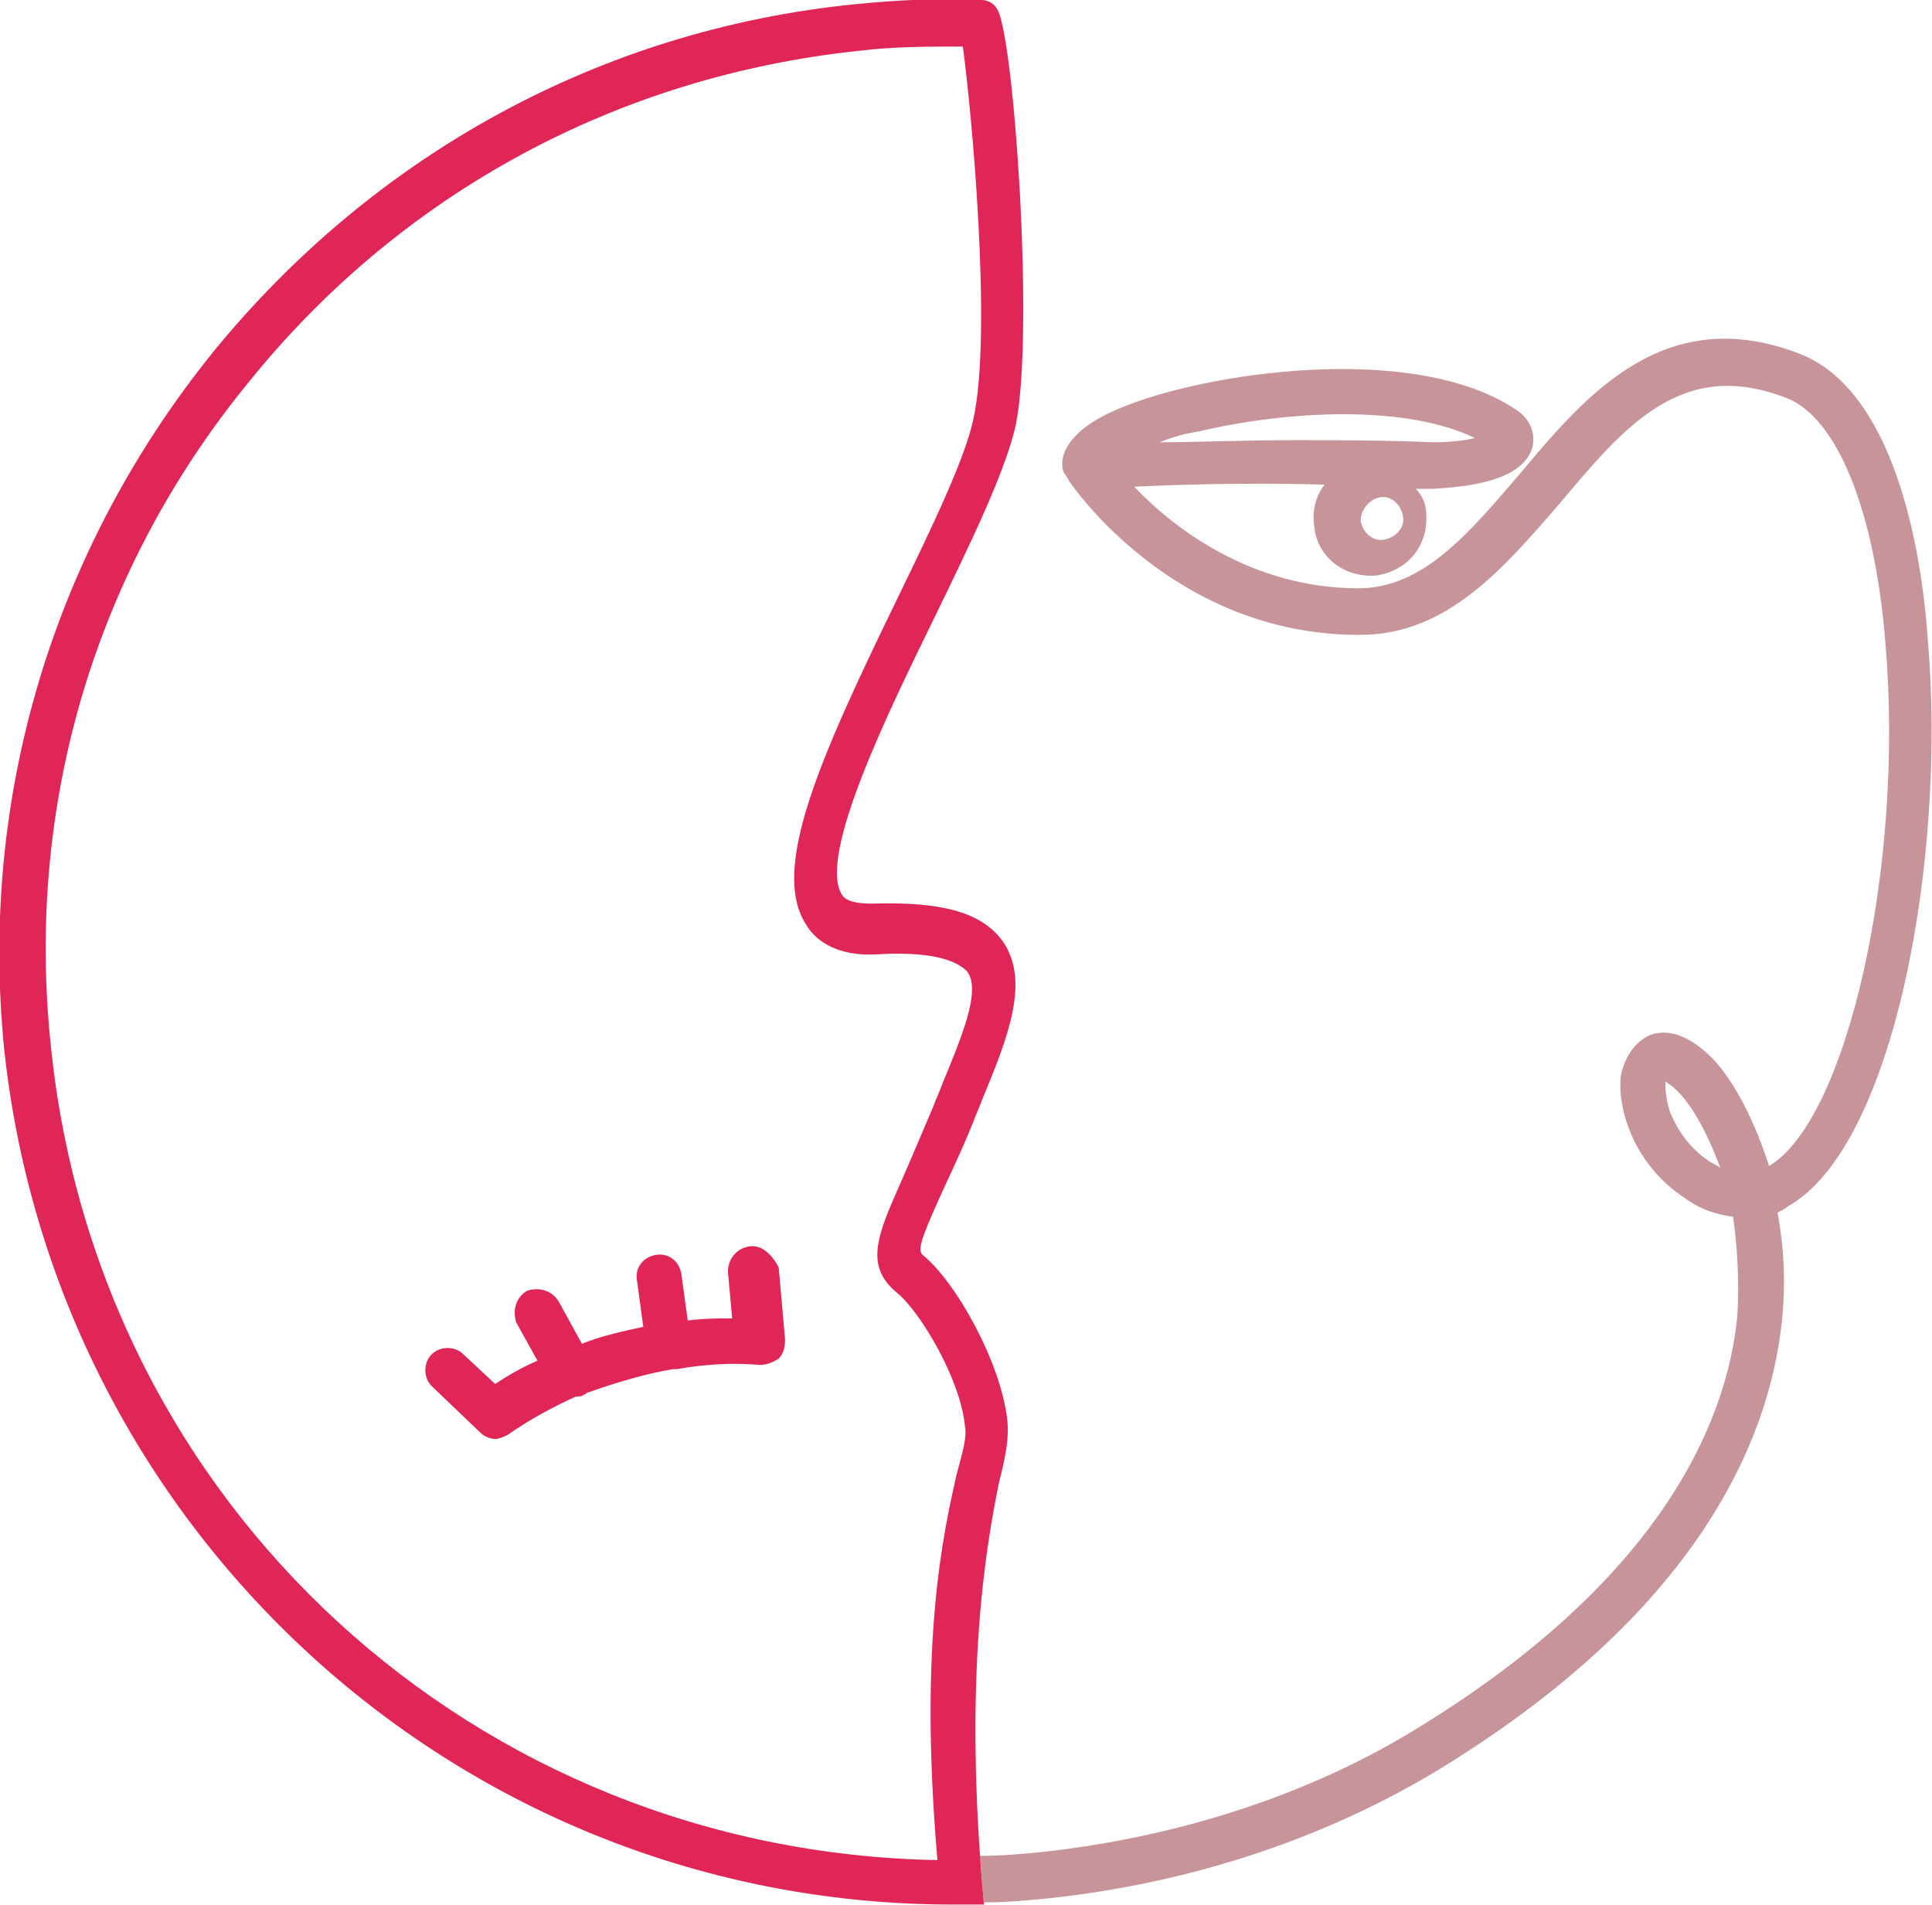
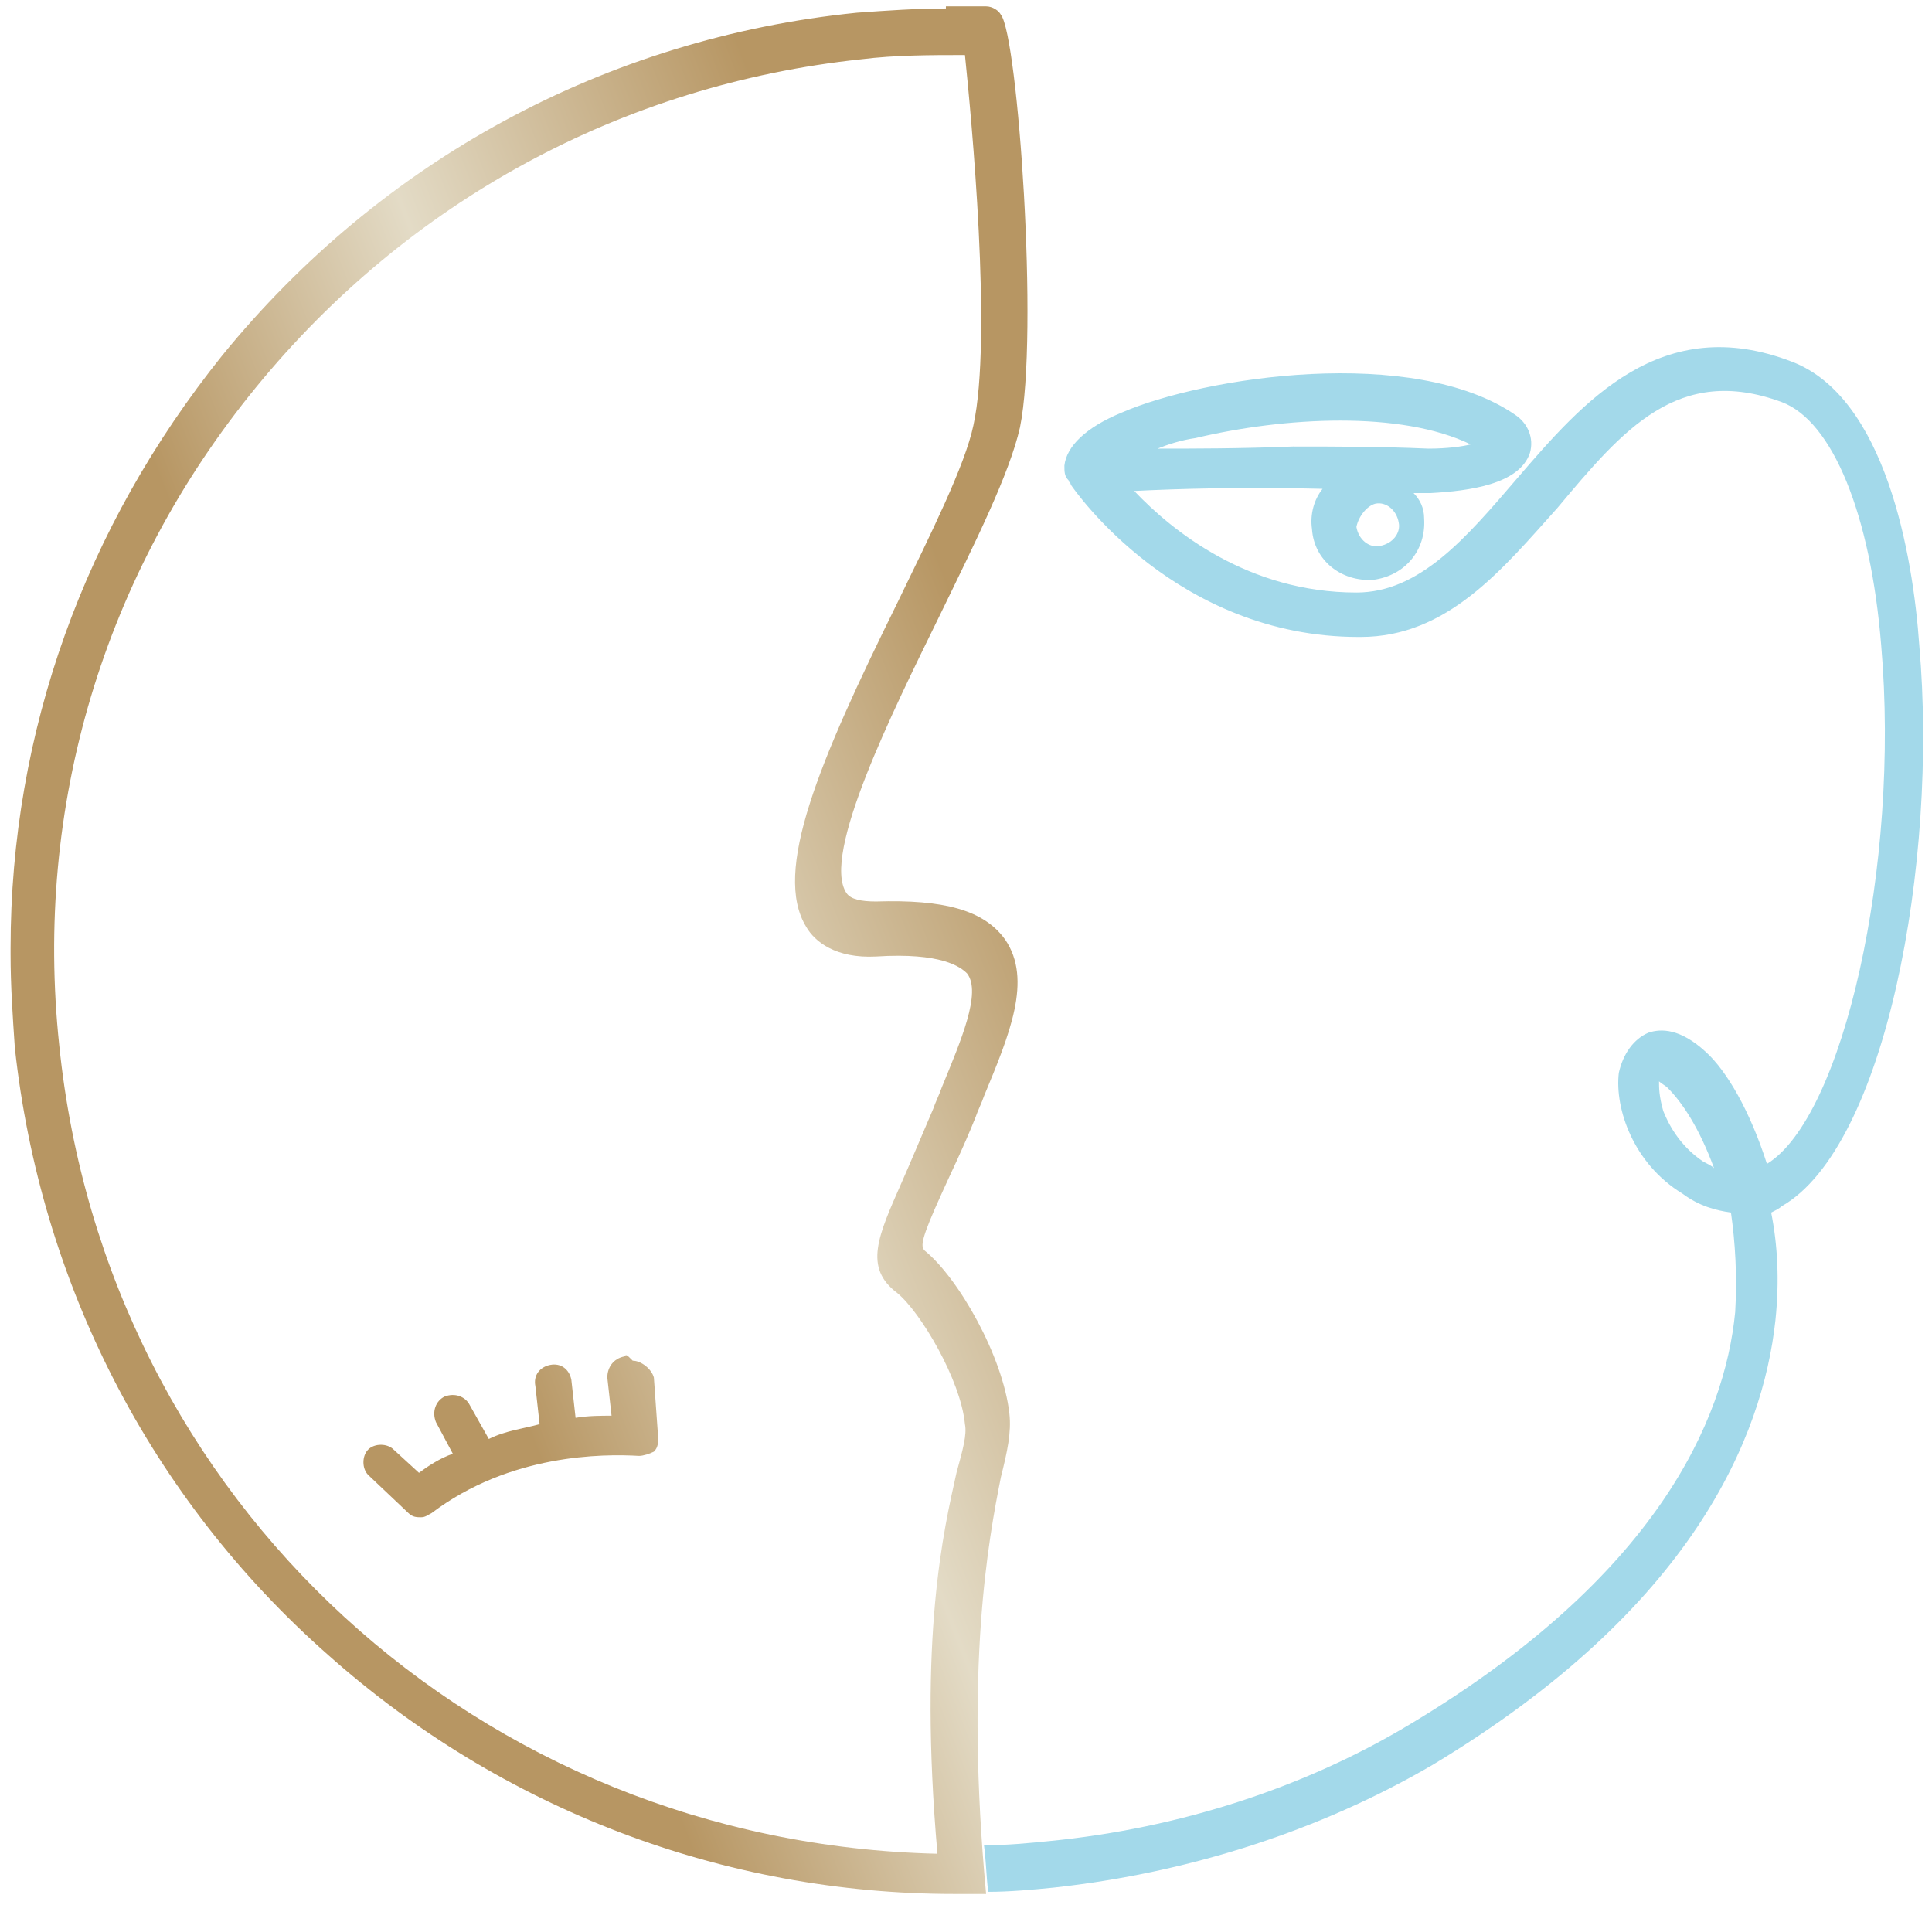
- <svg xmlns="http://www.w3.org/2000/svg" enable-background="new 0 0 91.3 90" version="1.1" viewBox="0 0 91.3 90">
-   <path fill="#C79499" d="m54.8 20.9c0.5-0.2 1.1-0.4 1.8-0.5 4.2-1 9.8-1.3 13.1 0.3-0.4 0.1-1.1 0.2-2 0.2-2.3-0.1-4.5-0.1-6.5-0.1-2.5 0-4.7 0.1-6.4 0.1m10.4 2.6c0.5-0.1 1 0.3 1.1 0.9 0.1 0.5-0.3 1-0.9 1.1-0.5 0.1-1-0.3-1.1-0.9 0-0.5 0.4-1 0.9-1.1m16.1 31.7c-0.1-0.1-0.3-0.2-0.5-0.3-1.2-0.8-1.7-1.9-1.9-2.4-0.2-0.7-0.2-1.1-0.2-1.4 0.1 0.1 0.3 0.2 0.4 0.3 0.7 0.6 1.5 1.9 2.2 3.8m9.8-25c-0.3-4.3-1.6-11.8-6.1-13.5-6.3-2.4-10 1.9-13.1 5.6-2.4 2.8-4.6 5.5-7.7 5.5-5.1 0-8.8-2.9-10.6-4.8 2-0.1 5.3-0.2 9-0.1-0.4 0.5-0.6 1.2-0.5 1.9 0.1 1.5 1.4 2.5 2.9 2.4 1.5-0.2 2.5-1.4 2.4-2.9 0-0.5-0.2-0.9-0.5-1.2h0.7 0.1c1.8-0.1 4.2-0.4 4.7-1.9 0.2-0.7-0.1-1.4-0.7-1.8-4.8-3.3-14.8-1.8-18.8-0.1-1.7 0.7-2.6 1.6-2.7 2.5 0 0.3 0 0.5 0.2 0.7 0 0.1 0.1 0.1 0.1 0.2 0.2 0.3 5 7.3 13.7 7.3h0.1c4.1 0 6.8-3.2 9.4-6.2 3.1-3.7 5.8-6.9 10.7-5 2.4 0.9 4.2 5.3 4.7 11.6 0.9 10.5-1.8 22.5-5.5 24.7-0.8-2.5-1.9-4.4-2.9-5.3-1.2-1.1-2.1-1.1-2.7-0.9-0.7 0.3-1.2 1-1.4 1.9-0.2 1.7 0.7 4.3 3 5.8 0.8 0.6 1.6 0.8 2.3 0.9 0.2 1.4 0.3 3 0.2 4.7-0.5 5.1-3.7 12.6-15.5 19.7-5 3-11 4.9-17.2 5.6-1 0.1-2 0.2-3.1 0.2 0.1 0.7 0.1 1.4 0.2 2.2 1 0 2.1-0.1 3.1-0.2 6.5-0.7 12.7-2.7 18.1-5.9 12.6-7.6 15.9-15.8 16.5-21.3 0.2-1.9 0.1-3.6-0.2-5.2 0.2-0.1 0.4-0.2 0.5-0.3 5-2.8 7.5-16.4 6.6-26.8" />
-   <path fill="#DF2657" d="m46.5 90c-1-10.8 0.1-16.9 0.7-19.9 0.3-1.2 0.5-2.1 0.4-3-0.3-2.7-2.4-6.5-4-7.8-0.2-0.2-0.2-0.5 0.8-2.7 0.4-0.9 1-2.1 1.6-3.6 0.1-0.3 0.3-0.7 0.4-1 1.2-2.9 2.3-5.6 1-7.5-1-1.4-2.9-1.9-6.2-1.8-0.7 0-1.2-0.1-1.4-0.4-1.2-1.8 2.2-8.7 4.4-13.2 1.7-3.5 3.3-6.8 3.8-9 0.9-4.4-0.1-18.7-0.9-19.7-0.1-0.2-0.4-0.4-0.7-0.4-2-0.1-4 0-6 0.2-12 1.2-22.7 7.1-30.3 16.4-7.6 9.4-11.1 21.1-9.9 33 1.2 11.2 6.5 21.5 14.9 29 8.3 7.4 18.9 11.4 29.9 11.4h1.5zm-44.1-40.6c-1.2-11.4 2.1-22.5 9.4-31.4 7.2-8.9 17.4-14.4 28.8-15.6 1.6-0.2 3.3-0.2 4.9-0.2 0.4 2.9 1.4 13.5 0.5 17.6-0.4 1.9-2 5.2-3.6 8.5-3.7 7.6-6 12.8-4.3 15.4 0.4 0.7 1.4 1.5 3.3 1.4 3.1-0.2 4 0.5 4.3 0.8 0.7 0.9-0.3 3.2-1.2 5.4-0.1 0.3-0.3 0.7-0.4 1-0.6 1.4-1.1 2.6-1.5 3.5-1.1 2.5-1.8 4-0.2 5.3 1.1 0.9 3 4.1 3.2 6.3 0.1 0.5-0.1 1.2-0.4 2.3-0.6 2.7-1.8 7.8-0.9 18.2-21.8-0.4-39.7-16.7-41.9-38.5z" />
-   <path fill="#DF2657" d="m35.4 58.9c-0.6 0.1-1 0.6-1 1.2l0.2 2.2c-0.6 0-1.3 0-2.1 0.1l-0.3-2.2c-0.1-0.6-0.6-1-1.2-0.9s-1 0.6-0.9 1.2l0.3 2.2c-0.9 0.2-1.9 0.4-2.9 0.8l-1.1-2c-0.3-0.5-0.9-0.7-1.5-0.5-0.5 0.3-0.7 0.9-0.5 1.5l1 1.8c-0.7 0.3-1.4 0.7-2 1.1l-1.5-1.4c-0.4-0.4-1.1-0.4-1.5 0s-0.4 1.1 0 1.5l2.3 2.2c0.2 0.2 0.5 0.3 0.7 0.3s0.4-0.1 0.6-0.2c1-0.7 2.1-1.3 3.2-1.8 0.1 0 0.3 0 0.4-0.1 0.1 0 0.1-0.1 0.2-0.1 1.4-0.5 2.8-0.9 4-1.1h0.1 0.1c2.2-0.4 3.8-0.2 3.9-0.2 0.3 0 0.6-0.1 0.9-0.3 0.2-0.2 0.3-0.5 0.3-0.9l-0.3-3.4c-0.3-0.6-0.8-1.1-1.4-1z" />
+ <svg xmlns="http://www.w3.org/2000/svg" xmlns:xlink="http://www.w3.org/1999/xlink" version="1.1" id="Ebene_1" x="0px" y="0px" viewBox="0 0 91.3 90" enable-background="new 0 0 91.3 90" xml:space="preserve">
+   <g>
+     <g>
+       <path fill="#A3D9EA" d="M90.7,30.5c-0.3-4.3-1.6-11.7-6-13.4c-6.2-2.4-9.9,1.9-13,5.5c-2.4,2.8-4.6,5.4-7.6,5.4    c-5.1,0-8.7-2.9-10.5-4.8c2-0.1,5.2-0.2,8.9-0.1c-0.4,0.5-0.6,1.2-0.5,1.9c0.1,1.5,1.4,2.5,2.9,2.4c1.5-0.2,2.5-1.4,2.4-2.9    c0-0.5-0.2-0.9-0.5-1.2h0.7h0.1c1.8-0.1,4.2-0.4,4.7-1.9c0.2-0.7-0.1-1.4-0.7-1.8c-4.8-3.3-14.7-1.8-18.6-0.1    c-1.7,0.7-2.6,1.6-2.7,2.5c0,0.3,0,0.5,0.2,0.7c0,0.1,0.1,0.1,0.1,0.2c0.2,0.3,5,7.2,13.6,7.2h0.1c4.1,0,6.7-3.2,9.3-6.1    c3.1-3.7,5.7-6.8,10.6-5c2.4,0.9,4.2,5.3,4.7,11.5c0.9,10.4-1.8,22.3-5.4,24.5c-0.8-2.5-1.9-4.4-2.9-5.3c-1.2-1.1-2.1-1.1-2.7-0.9    c-0.7,0.3-1.2,1-1.4,1.9c-0.2,1.7,0.7,4.3,3,5.7c0.8,0.6,1.6,0.8,2.3,0.9c0.2,1.4,0.3,3,0.2,4.7c-0.5,5.1-3.7,12.5-15.4,19.5    c-5,3-10.9,4.9-17,5.5c-1,0.1-2,0.2-3.1,0.2c0.1,0.7,0.1,1.4,0.2,2.2h0c1,0,2.1-0.1,3.1-0.2c6.4-0.7,12.6-2.7,17.9-5.8    C80,76,83.3,67.9,83.9,62.4c0.2-1.9,0.1-3.6-0.2-5.1c0.2-0.1,0.4-0.2,0.5-0.3C89.1,54.2,91.6,40.8,90.7,30.5 M81,55.2    c-0.1-0.1-0.3-0.2-0.5-0.3c-1.2-0.8-1.7-1.9-1.9-2.4c-0.2-0.7-0.2-1.1-0.2-1.4c0.1,0.1,0.3,0.2,0.4,0.3    C79.5,52.1,80.3,53.3,81,55.2 M65,23.8c0.5-0.1,1,0.3,1.1,0.9c0.1,0.5-0.3,1-0.9,1.1c-0.5,0.1-1-0.3-1.1-0.9    C64.2,24.4,64.6,23.9,65,23.8 M54.7,21.2c0.5-0.2,1.1-0.4,1.8-0.5c4.2-1,9.7-1.3,13,0.3c-0.4,0.1-1.1,0.2-2,0.2    c-2.3-0.1-4.5-0.1-6.4-0.1C58.6,21.2,56.4,21.2,54.7,21.2" />
+     </g>
+     <g>
+       <defs>
+         <path id="SVGID_1_" d="M29.5,64.1c-0.5,0.1-0.8,0.5-0.8,1l0.2,1.8c-0.5,0-1.1,0-1.7,0.1l-0.2-1.8c-0.1-0.5-0.5-0.8-1-0.7     c-0.5,0.1-0.8,0.5-0.7,1l0.2,1.8c-0.7,0.2-1.6,0.3-2.4,0.7l-0.9-1.6c-0.2-0.4-0.7-0.6-1.2-0.4c-0.4,0.2-0.6,0.7-0.4,1.2l0.8,1.5     c-0.6,0.2-1.2,0.6-1.6,0.9l-1.2-1.1c-0.3-0.3-0.9-0.3-1.2,0c-0.3,0.3-0.3,0.9,0,1.2l1.9,1.8c0.2,0.2,0.4,0.2,0.6,0.2     s0.3-0.1,0.5-0.2c3.7-2.8,8.1-2.8,9.8-2.7c0.2,0,0.5-0.1,0.7-0.2c0.2-0.2,0.2-0.4,0.2-0.7l-0.2-2.8c-0.1-0.4-0.6-0.8-1-0.8     C29.6,64,29.6,64,29.5,64.1 M2.8,49.4c-1.2-11.3,2.1-22.3,9.3-31.1C19.3,9.5,29.4,4,40.7,2.8c1.6-0.2,3.3-0.2,4.9-0.2     C45.9,5.5,46.9,16,46,20.1c-0.4,1.9-2,5.1-3.6,8.4c-3.7,7.5-5.9,12.7-4.3,15.3c0.4,0.7,1.4,1.5,3.3,1.4c3.1-0.2,4,0.5,4.3,0.8     c0.7,0.9-0.3,3.2-1.2,5.4c-0.1,0.3-0.3,0.7-0.4,1c-0.6,1.4-1.1,2.6-1.5,3.5c-1.1,2.5-1.8,4-0.2,5.2c1.1,0.9,3,4.1,3.2,6.2     c0.1,0.5-0.1,1.2-0.4,2.3c-0.6,2.7-1.8,7.7-0.9,18C22.7,87.1,5,71,2.8,49.4 M44.7,0.4c-1.4,0-2.8,0.1-4.2,0.2     c-11.9,1.2-22.5,7-30,16.2c-6.5,8.1-10,17.8-10,28v0.3c0,1.5,0.1,2.9,0.2,4.4c1.2,11.1,6.4,21.3,14.8,28.7     c8.2,7.3,18.7,11.3,29.6,11.3h1.5c-1-10.7,0.1-16.7,0.7-19.7c0.3-1.2,0.5-2.1,0.4-3c-0.3-2.7-2.4-6.4-4-7.7     c-0.2-0.2-0.2-0.5,0.8-2.7c0.4-0.9,1-2.1,1.6-3.6c0.1-0.3,0.3-0.7,0.4-1c1.2-2.9,2.3-5.5,1-7.4c-1-1.4-2.9-1.9-6.1-1.8     c-0.7,0-1.2-0.1-1.4-0.4c-1.2-1.8,2.2-8.6,4.4-13.1c1.7-3.5,3.3-6.7,3.8-8.9c0.9-4.4-0.1-18.5-0.9-19.5c-0.1-0.2-0.4-0.4-0.7-0.4     c-0.5,0-1,0-1.5,0H44.7z" />
+       </defs>
+       <clipPath id="SVGID_2_">
+         <use xlink:href="#SVGID_1_" overflow="visible" />
+       </clipPath>
+       <linearGradient id="SVGID_3_" gradientUnits="userSpaceOnUse" x1="-51.535" y1="200.54" x2="-49.488" y2="200.54" gradientTransform="matrix(15.4959 -6.0105 -6.0105 -15.4959 2020.223 2846.045)">
+         <stop offset="0" style="stop-color:#B79663" />
+         <stop offset="3.296700e-02" style="stop-color:#B79663" />
+         <stop offset="0.483" style="stop-color:#E3DBC6" />
+         <stop offset="1" style="stop-color:#B79663" />
+       </linearGradient>
+       <polygon clip-path="url(#SVGID_2_)" fill="url(#SVGID_3_)" points="-29.6,12.1 42.5,-15.9 78.9,77.9 6.8,105.9   " />
+     </g>
+   </g>
</svg>
